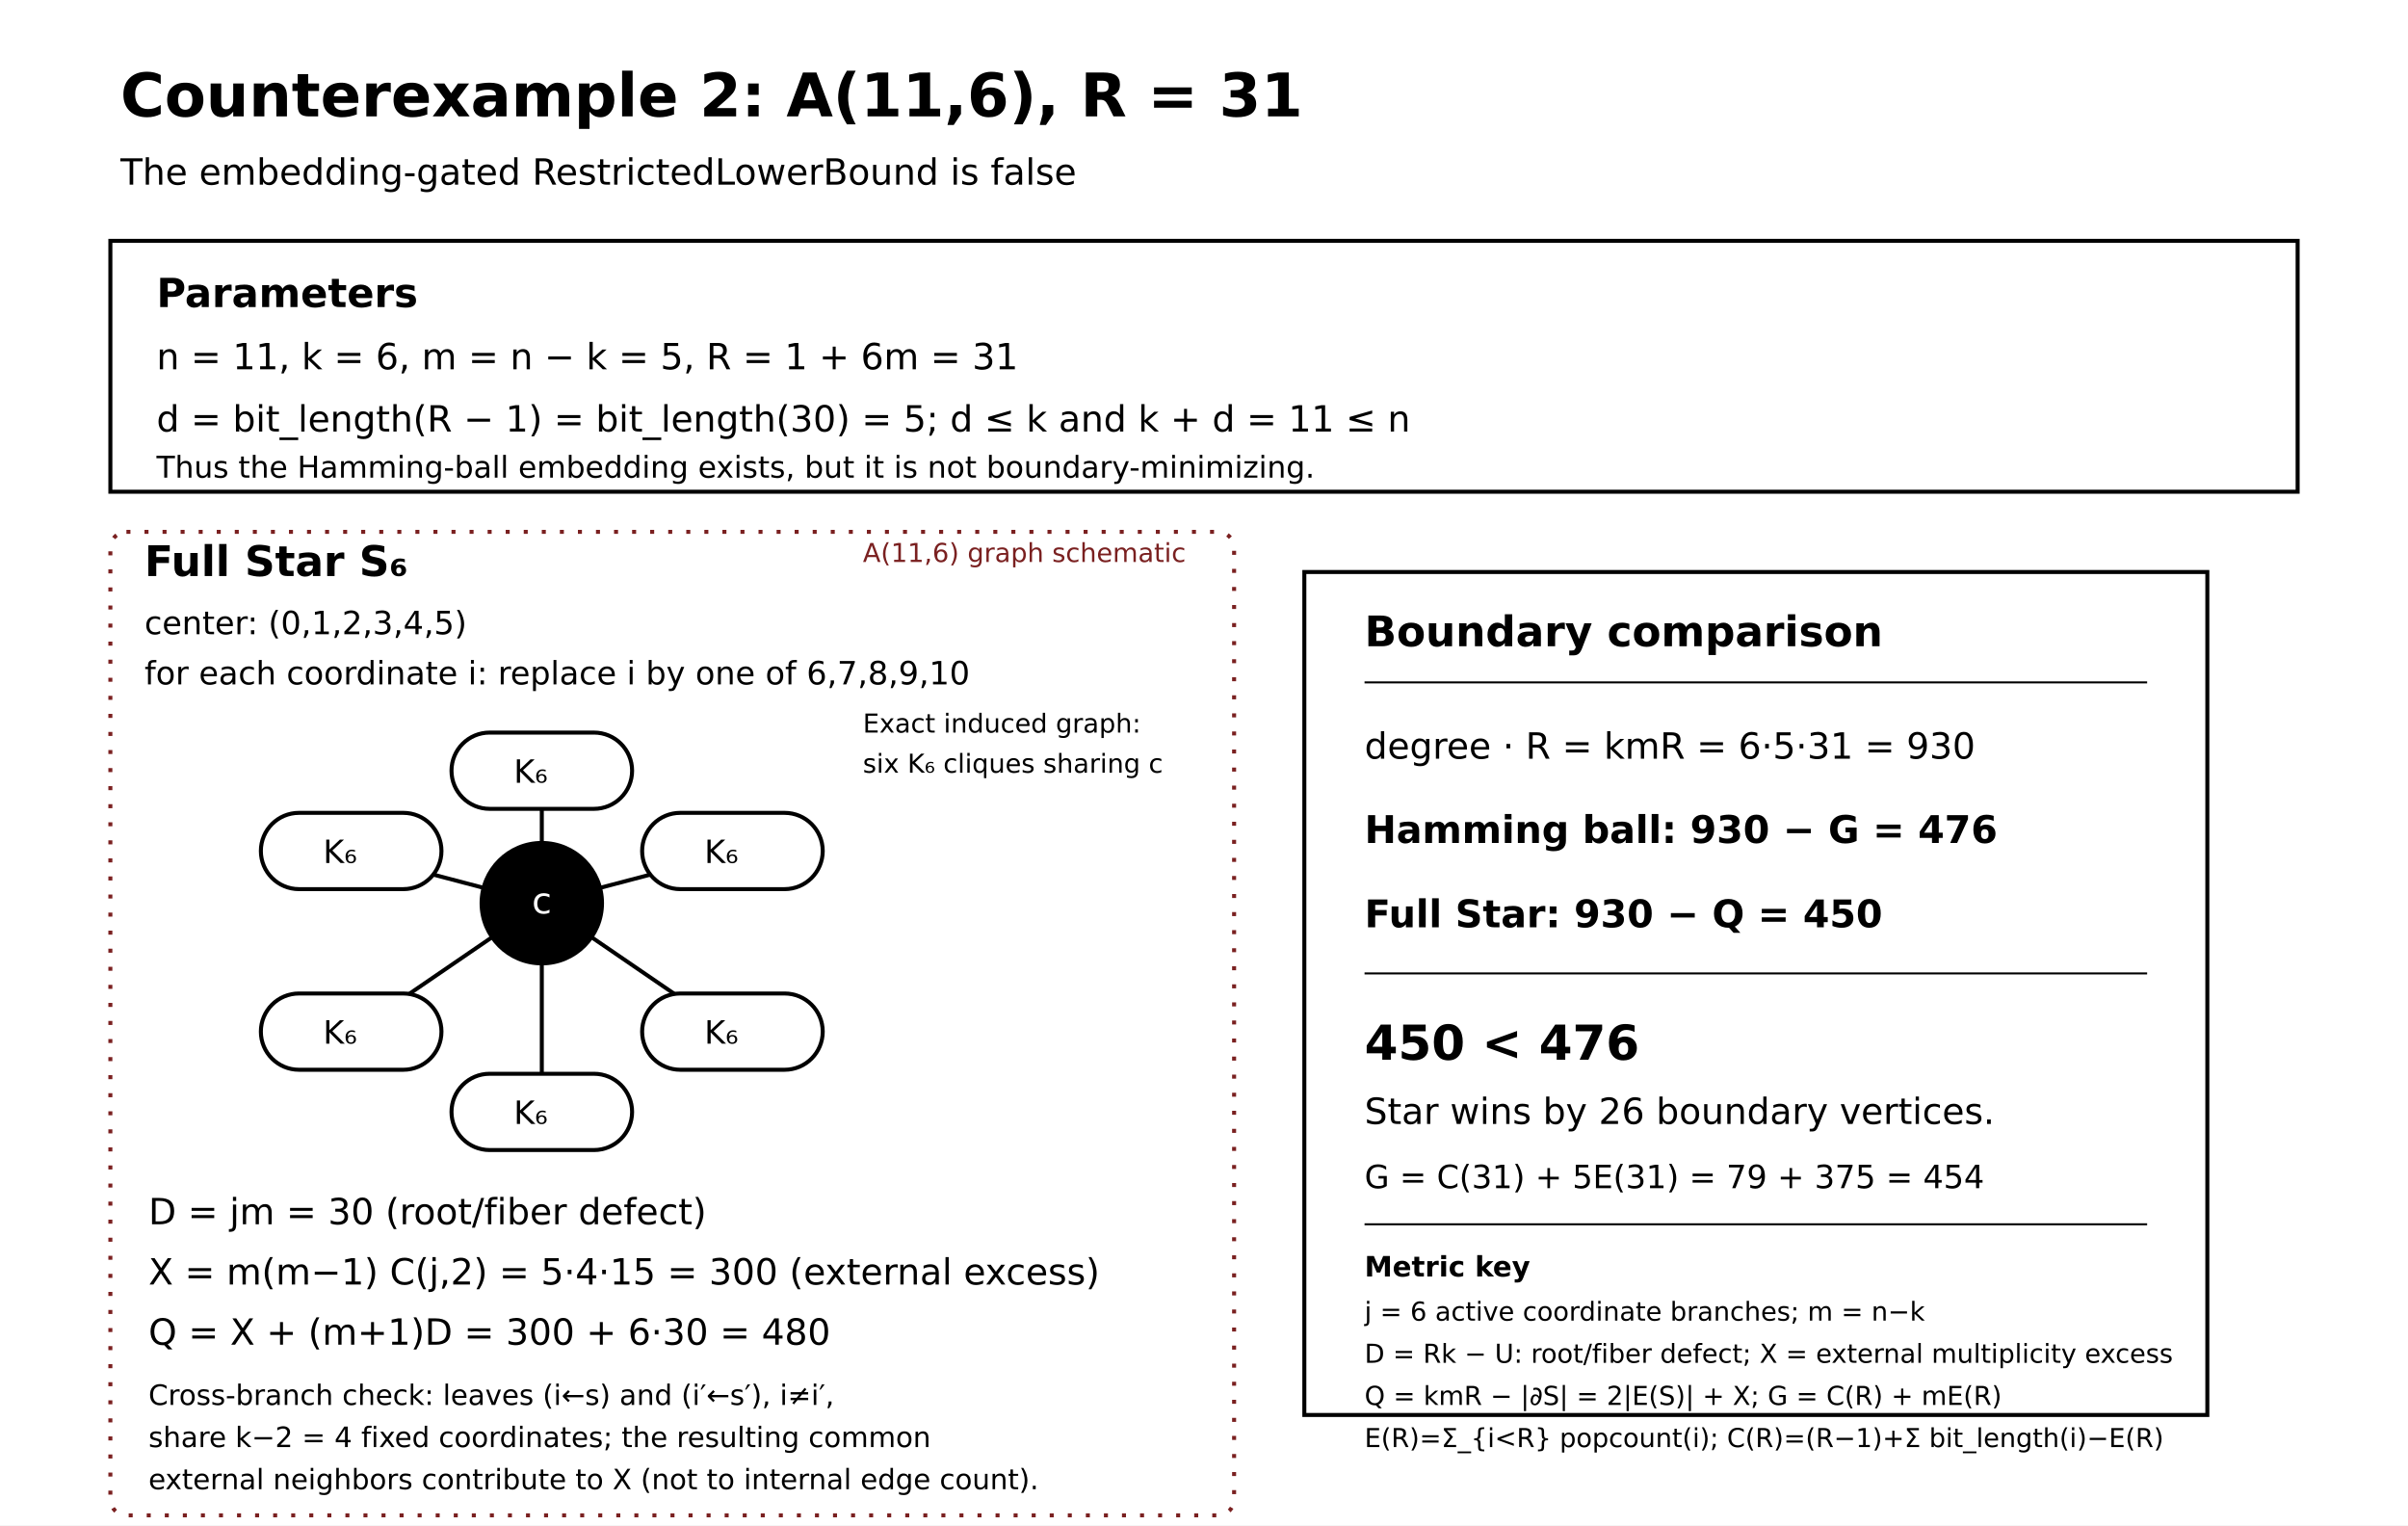
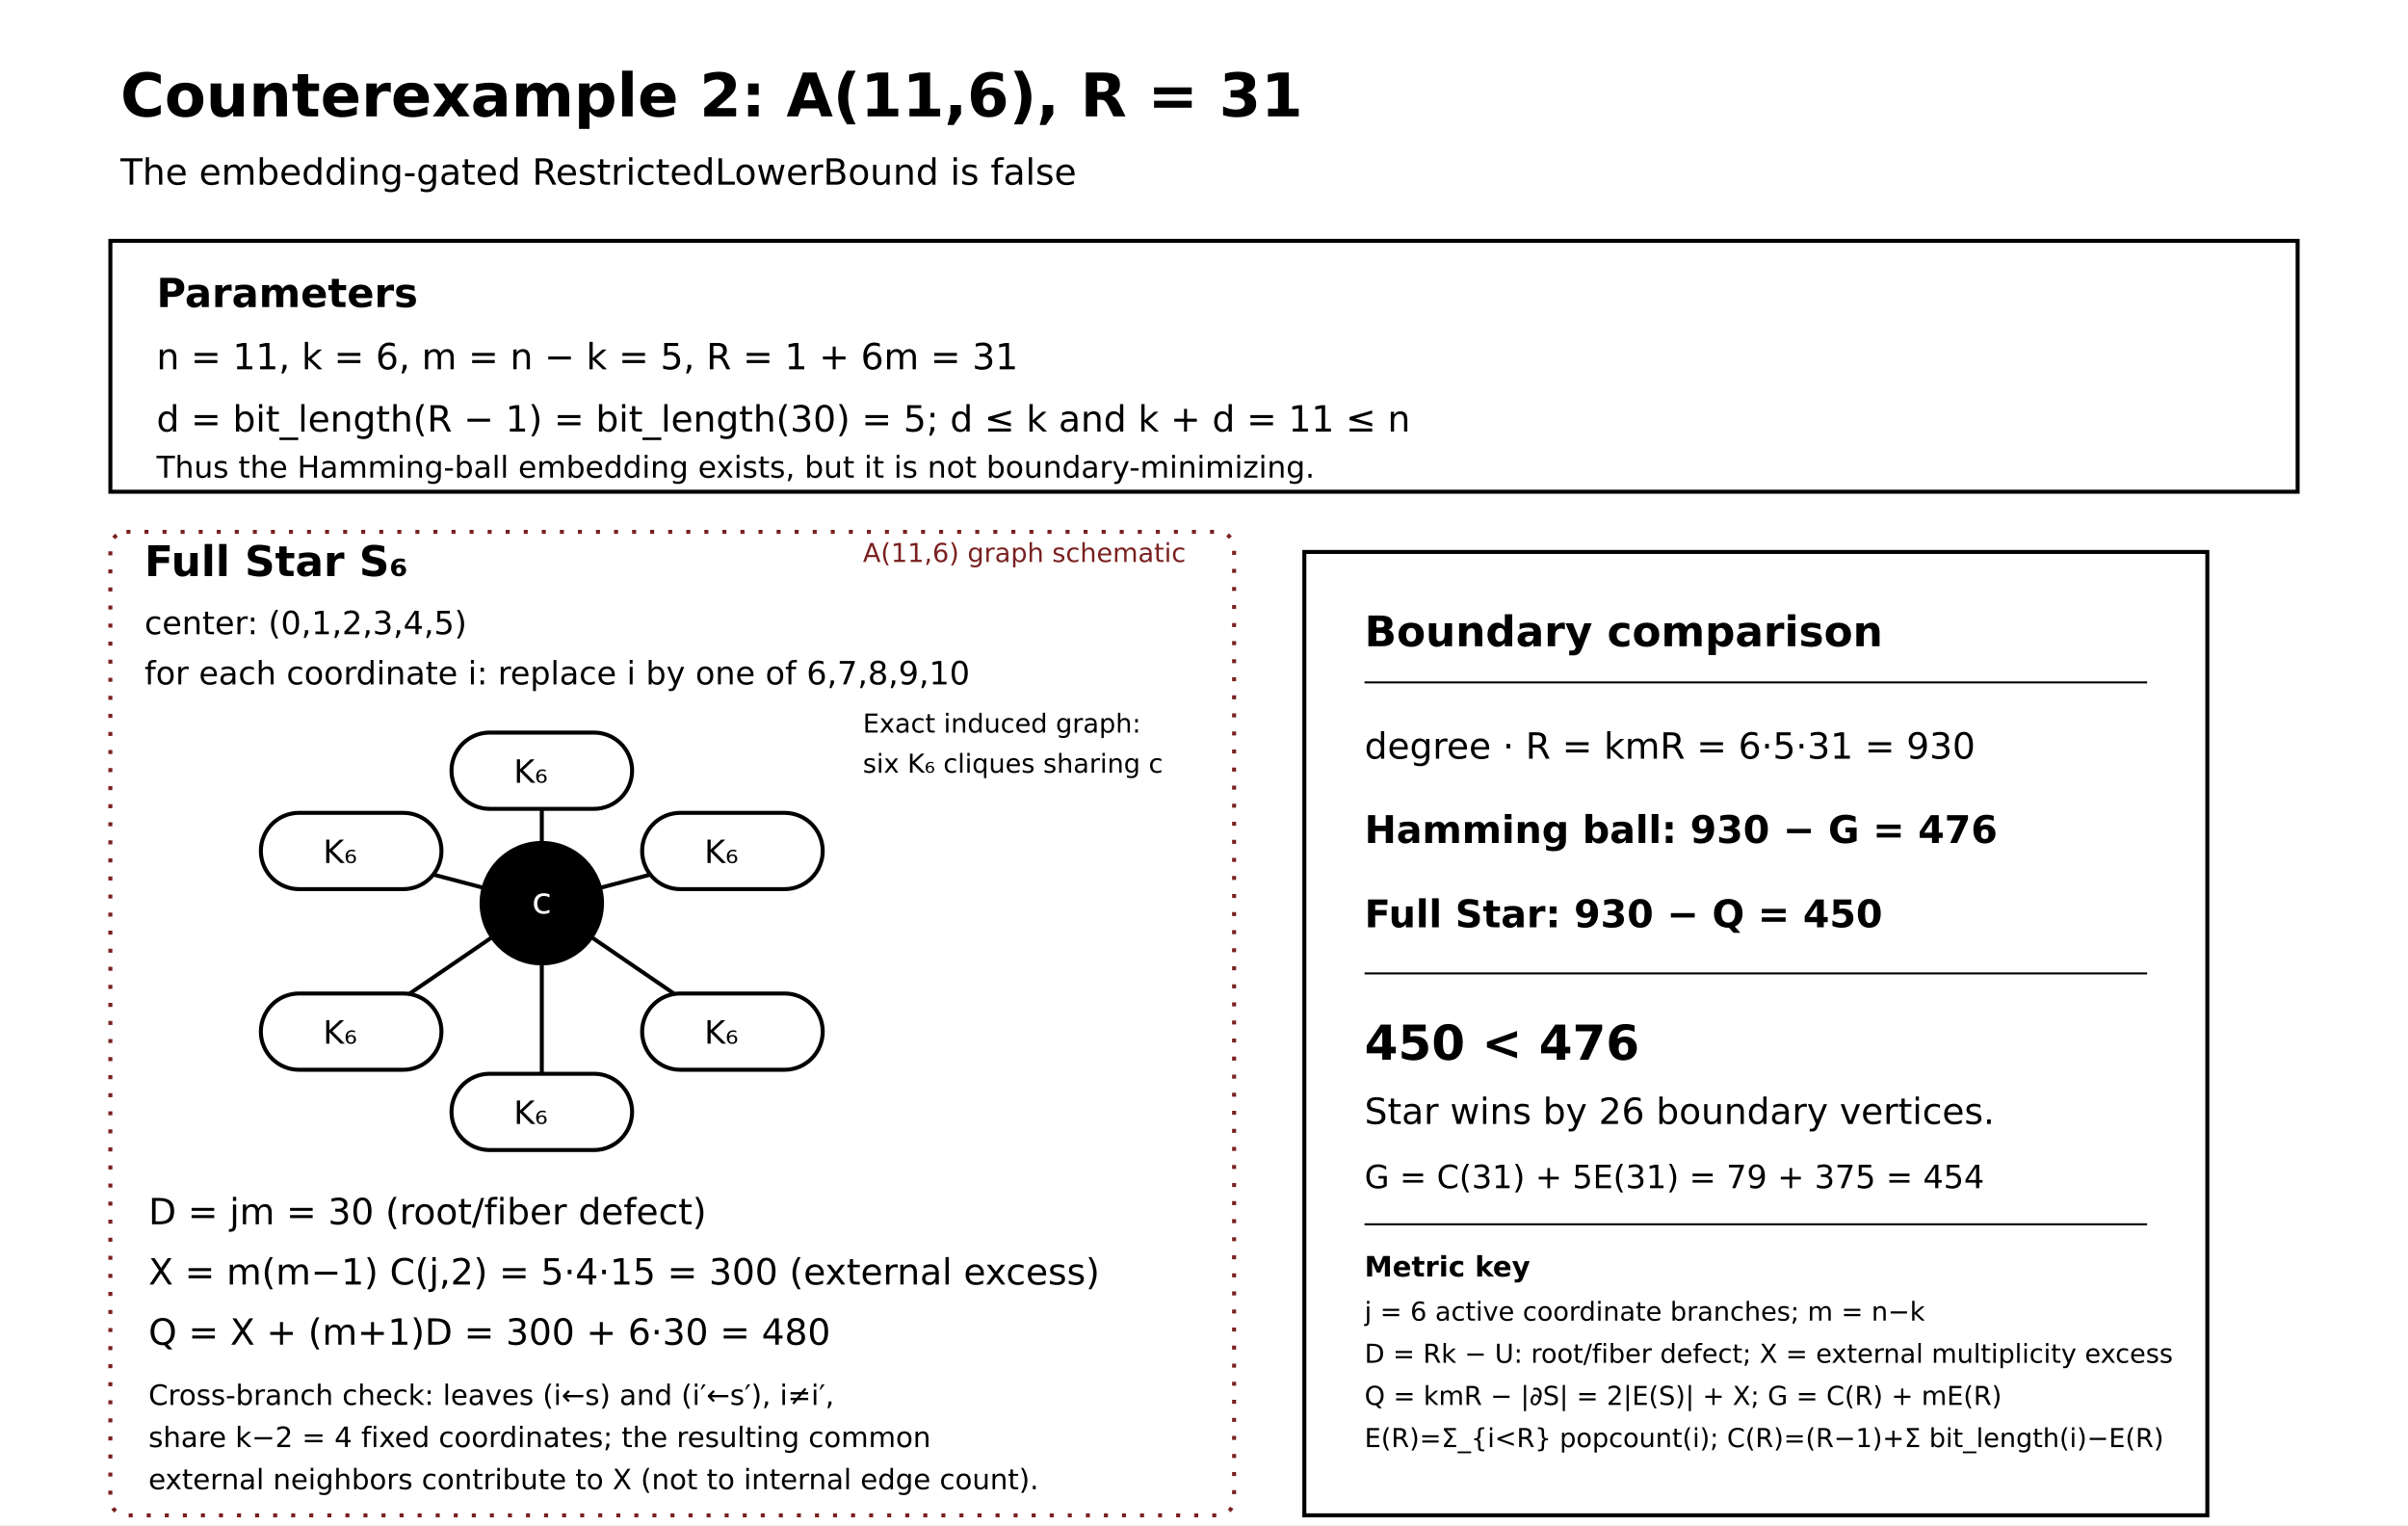
<svg xmlns="http://www.w3.org/2000/svg" width="1200" height="760" viewBox="0 0 1200 760">
  <rect width="1200" height="760" fill="white" />
  <g fill="black" font-family="DejaVu Sans, Arial, sans-serif">
    <text x="60" y="58" font-size="30" font-weight="bold">Counterexample 2: A(11,6), R = 31</text>
    <text x="60" y="92" font-size="18">The embedding-gated RestrictedLowerBound is false</text>
    <rect x="55" y="120" width="1090" height="125" fill="none" stroke="black" stroke-width="2" />
    <text x="78" y="153" font-size="20" font-weight="bold">Parameters</text>
    <text x="78" y="184" font-size="18">n = 11,  k = 6,  m = n − k = 5,  R = 1 + 6m = 31</text>
    <text x="78" y="215" font-size="18">d = bit_length(R − 1) = bit_length(30) = 5;  d ≤ k and k + d = 11 ≤ n</text>
    <text x="78" y="238" font-size="15">Thus the Hamming-ball embedding exists, but it is not boundary-minimizing.</text>
    <text x="72" y="287" font-size="21" font-weight="bold">Full Star S₆</text>
    <rect x="55" y="265" width="560" height="490" rx="8" fill="none" stroke="#7a2020" stroke-width="2" stroke-dasharray="2 7" />
    <text x="430" y="280" font-size="13" fill="#7a2020">A(11,6) graph schematic</text>
    <text x="72" y="316" font-size="16">center: (0,1,2,3,4,5)</text>
    <text x="72" y="341" font-size="16">for each coordinate i: replace i by one of 6,7,8,9,10</text>
    <g stroke="black" stroke-width="2" fill="white">
      <line x1="270" y1="450" x2="270" y2="385" />
      <line x1="270" y1="450" x2="365" y2="425" />
      <line x1="270" y1="450" x2="365" y2="515" />
      <line x1="270" y1="450" x2="270" y2="555" />
      <line x1="270" y1="450" x2="175" y2="515" />
      <line x1="270" y1="450" x2="175" y2="425" />
      <rect x="225" y="365" width="90" height="38" rx="19" />
      <rect x="320" y="405" width="90" height="38" rx="19" />
      <rect x="320" y="495" width="90" height="38" rx="19" />
      <rect x="225" y="535" width="90" height="38" rx="19" />
      <rect x="130" y="495" width="90" height="38" rx="19" />
      <rect x="130" y="405" width="90" height="38" rx="19" />
      <circle cx="270" cy="450" r="30" fill="black" />
    </g>
    <text x="270" y="450" text-anchor="middle" dominant-baseline="middle" font-size="18" fill="white">c</text>
    <text x="256" y="390" font-size="16">K₆</text>
    <text x="351" y="430" font-size="16">K₆</text>
    <text x="351" y="520" font-size="16">K₆</text>
    <text x="256" y="560" font-size="16">K₆</text>
    <text x="161" y="520" font-size="16">K₆</text>
    <text x="161" y="430" font-size="16">K₆</text>
    <text x="430" y="365" font-size="13">Exact induced graph:</text>
    <text x="430" y="385" font-size="13">six K₆ cliques sharing c</text>
    <text x="74" y="610" font-size="18">D = jm = 30  (root/fiber defect)</text>
    <text x="74" y="640" font-size="18">X = m(m−1) C(j,2) = 5·4·15 = 300  (external excess)</text>
    <text x="74" y="670" font-size="18">Q = X + (m+1)D = 300 + 6·30 = 480</text>
    <text x="74" y="700" font-size="14">Cross-branch check: leaves (i←s) and (i′←s′), i≠i′,</text>
    <text x="74" y="721" font-size="14">share k−2 = 4 fixed coordinates; the resulting common</text>
    <text x="74" y="742" font-size="14">external neighbors contribute to X (not to internal edge count).</text>
-     <rect x="650" y="285" width="450" height="420" fill="none" stroke="black" stroke-width="2" />
+     <rect x="650" y="275" width="450" height="480" fill="none" stroke="black" stroke-width="2" />
    <text x="680" y="322" font-size="21" font-weight="bold">Boundary comparison</text>
    <line x1="680" y1="340" x2="1070" y2="340" stroke="black" />
    <text x="680" y="378" font-size="18">degree · R = kmR = 6·5·31 = 930</text>
    <text x="680" y="420" font-size="19" font-weight="bold">Hamming ball: 930 − G = 476</text>
    <text x="680" y="462" font-size="19" font-weight="bold">Full Star:     930 − Q = 450</text>
    <line x1="680" y1="485" x2="1070" y2="485" stroke="black" />
    <text x="680" y="528" font-size="24" font-weight="bold">450 &lt; 476</text>
    <text x="680" y="560" font-size="18">Star wins by 26 boundary vertices.</text>
    <text x="680" y="592" font-size="16">G = C(31) + 5E(31) = 79 + 375 = 454</text>
    <line x1="680" y1="610" x2="1070" y2="610" stroke="black" />
    <text x="680" y="636" font-size="14" font-weight="bold">Metric key</text>
    <text x="680" y="658" font-size="13">j = 6 active coordinate branches; m = n−k</text>
    <text x="680" y="679" font-size="13">D = Rk − U: root/fiber defect; X = external multiplicity excess</text>
    <text x="680" y="700" font-size="13">Q = kmR − |∂S| = 2|E(S)| + X;  G = C(R) + mE(R)</text>
    <text x="680" y="721" font-size="13">E(R)=Σ_{i&lt;R} popcount(i);  C(R)=(R−1)+Σ bit_length(i)−E(R)</text>
  </g>
</svg>
